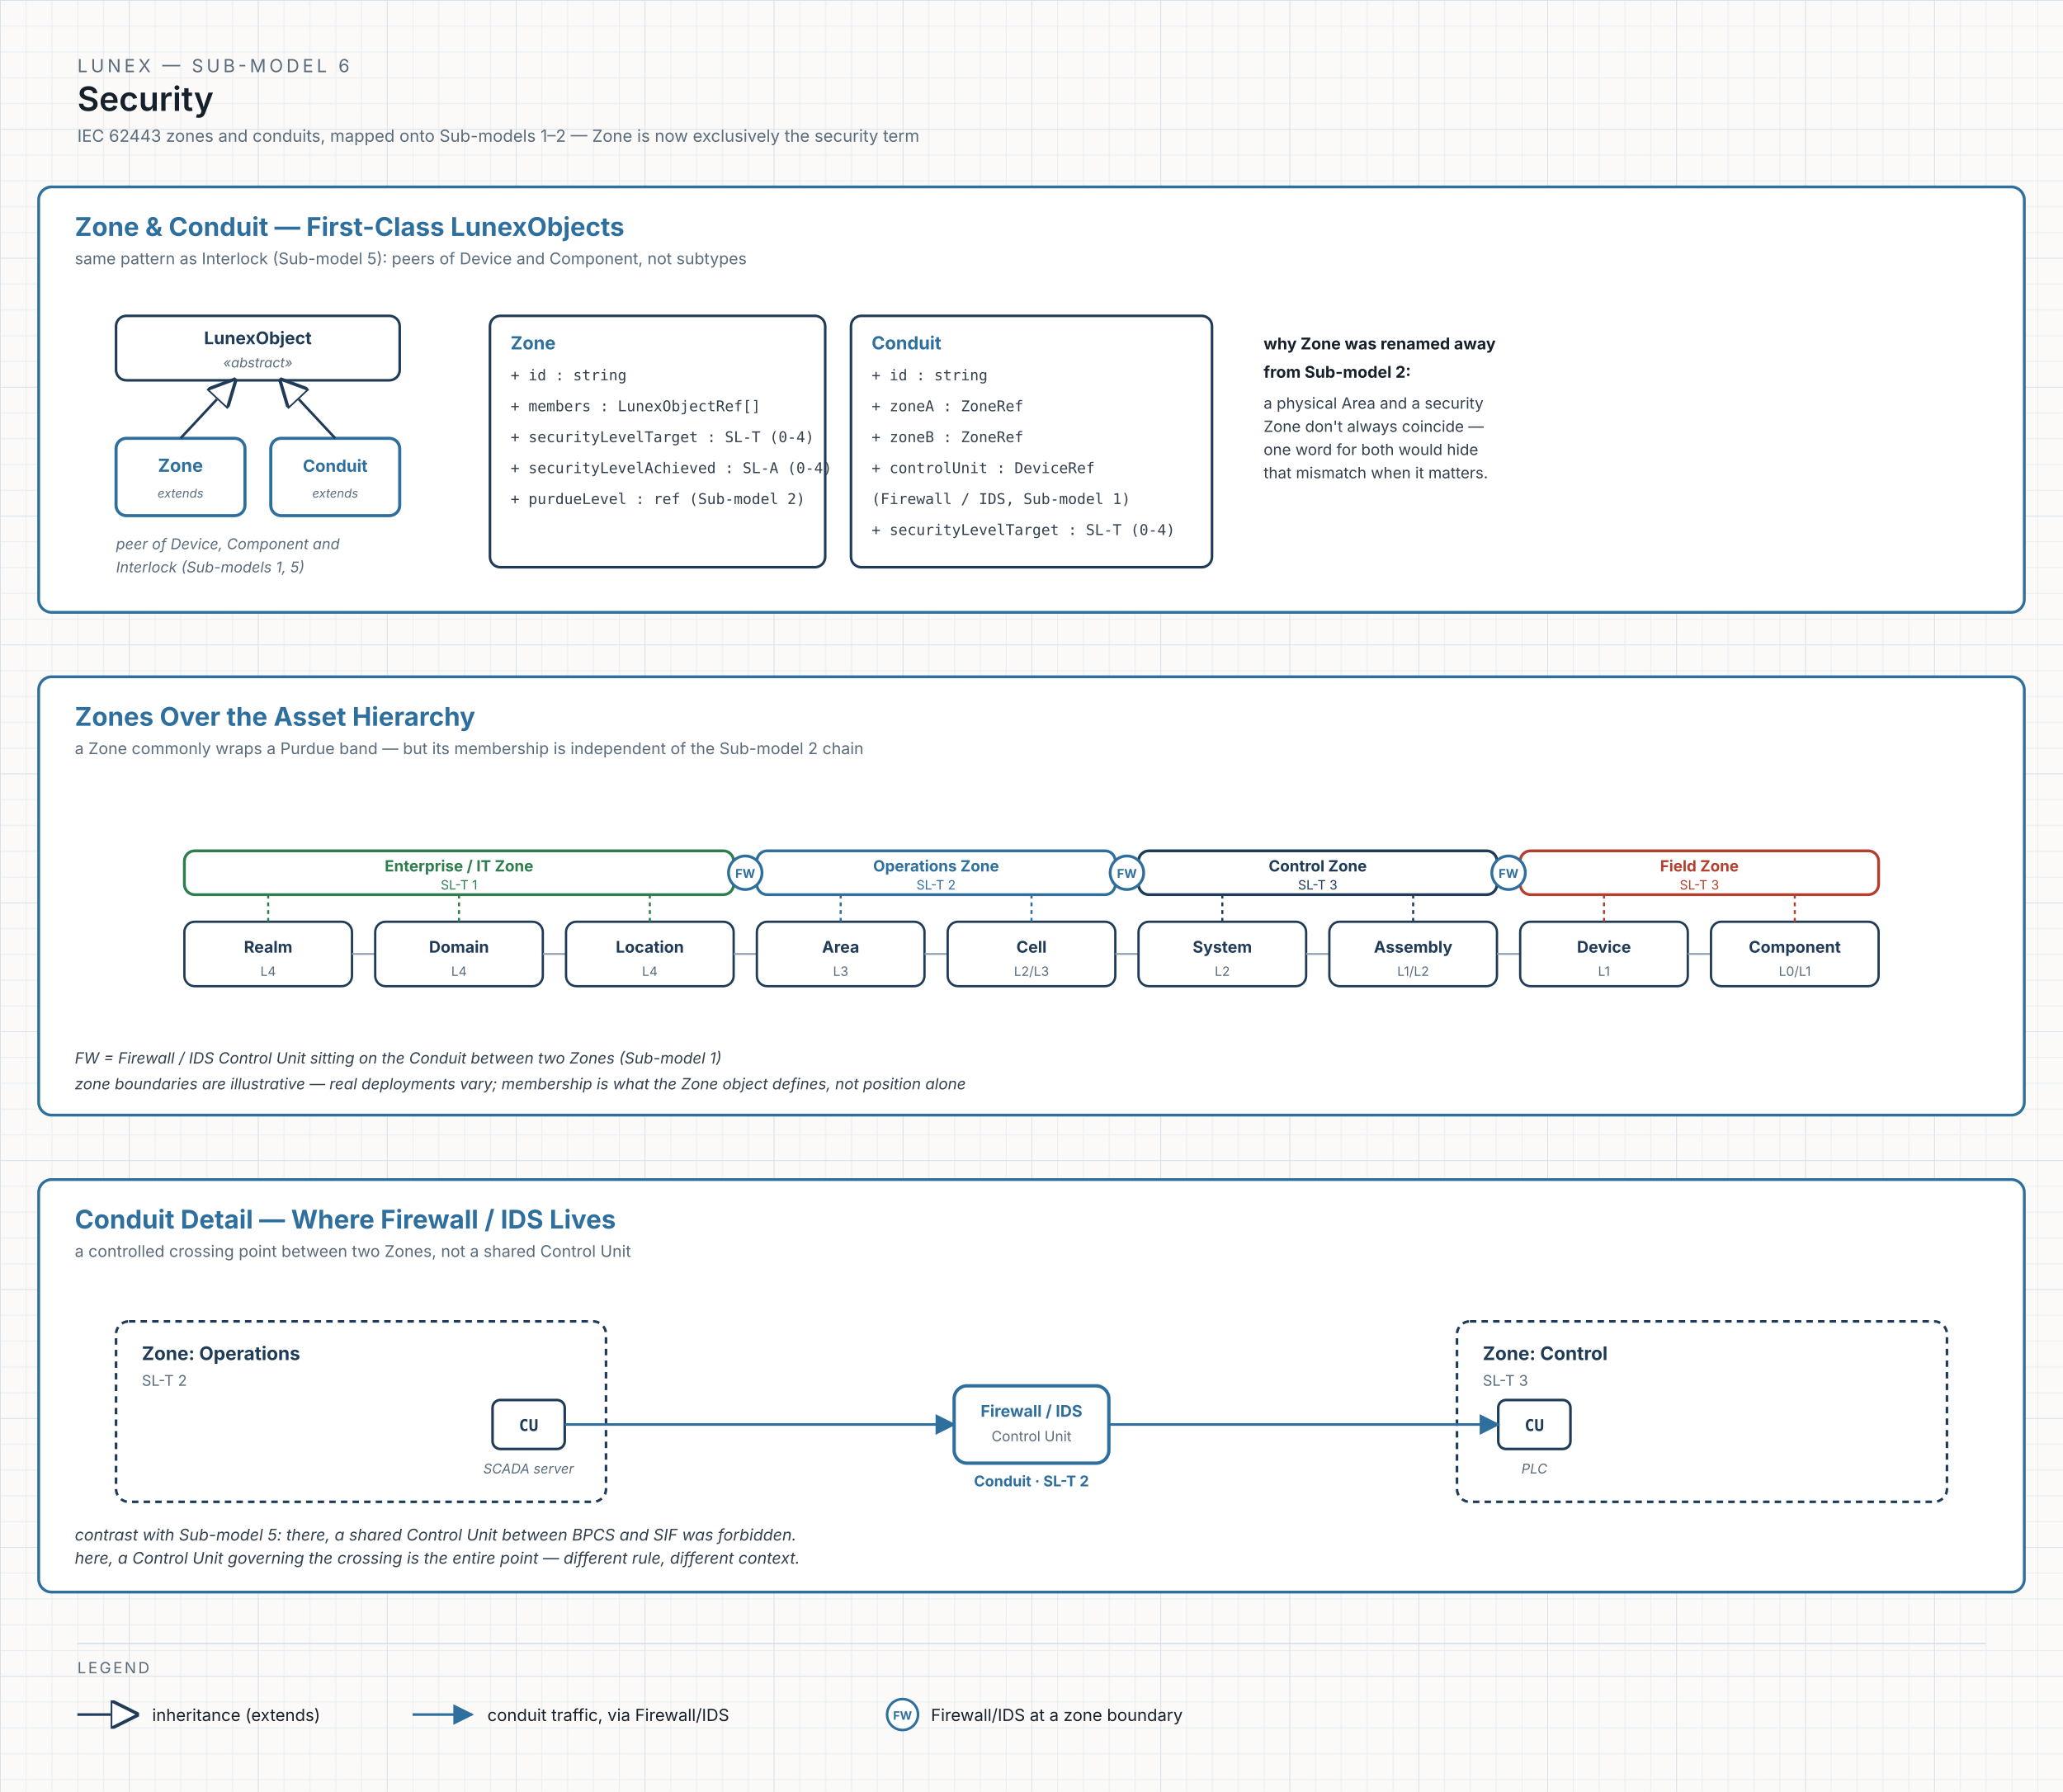
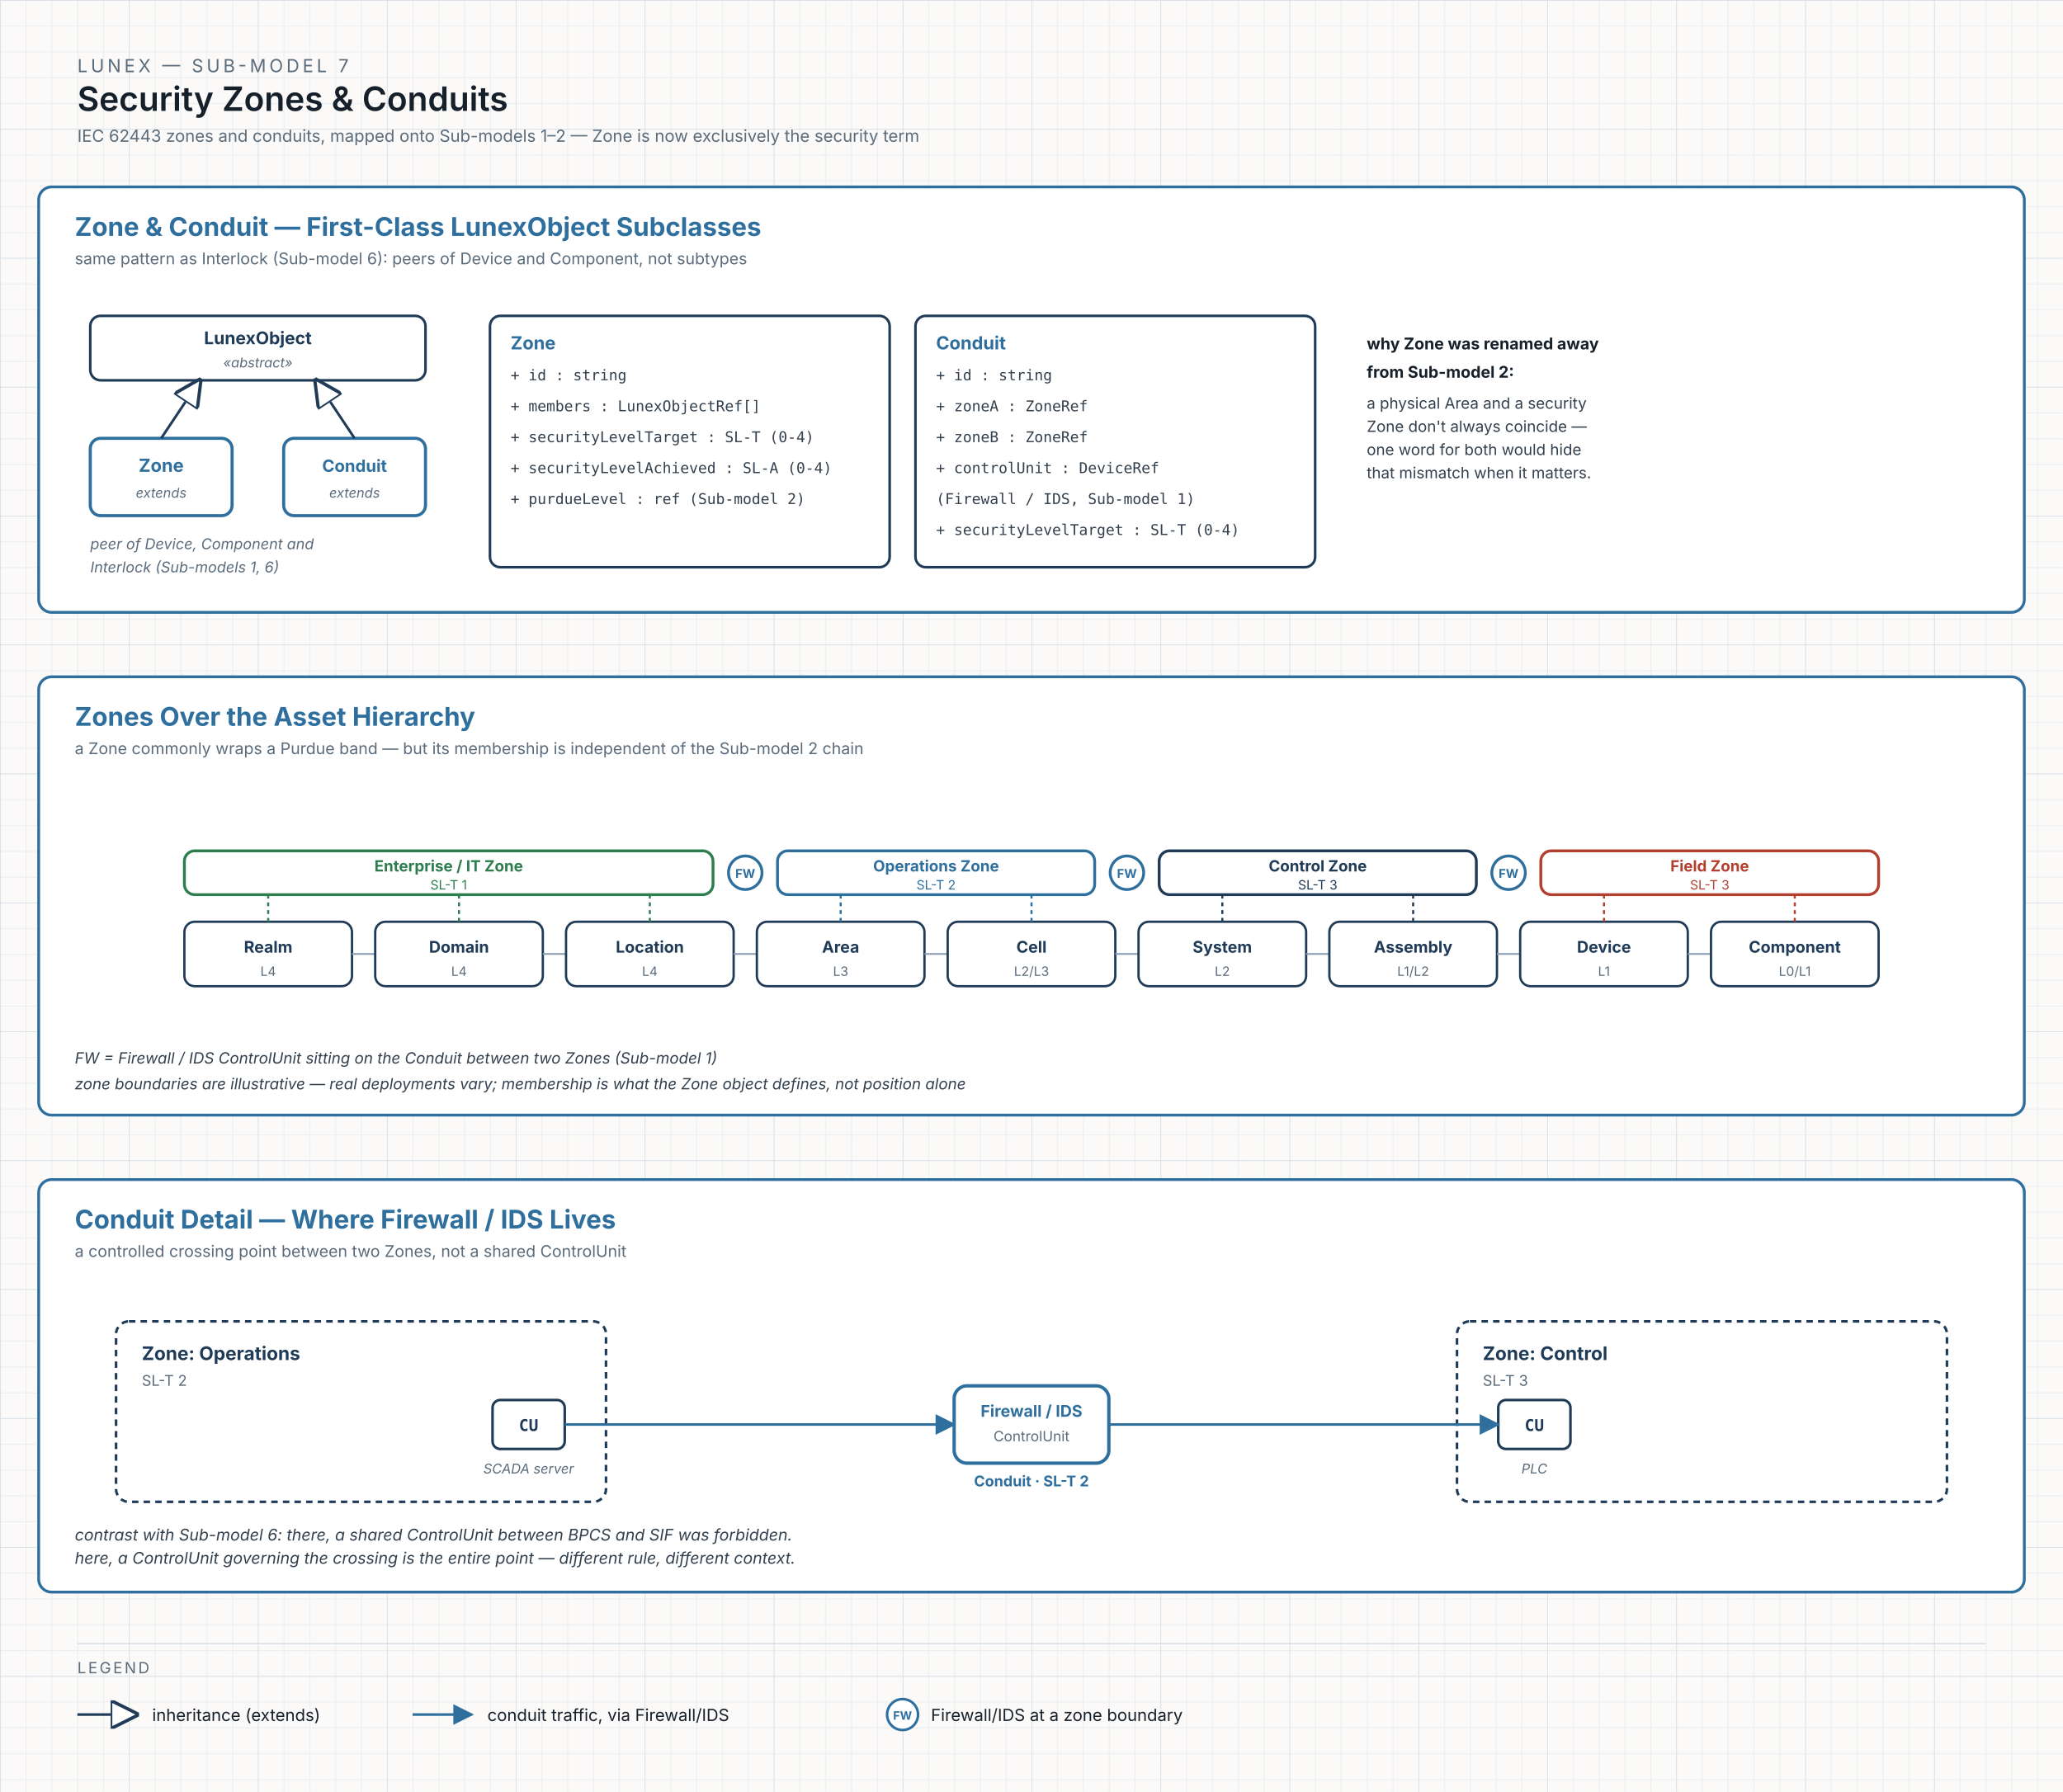
<svg xmlns="http://www.w3.org/2000/svg" viewBox="0 0 1600 1390" width="1600" height="1390" font-family="Inter, Segoe UI, Helvetica Neue, Arial, sans-serif">
  <defs>
    <pattern id="grid" width="20" height="20" patternUnits="userSpaceOnUse">
      <path d="M20 0H0V20" fill="none" stroke="#E6EBF0" stroke-width="1" />
    </pattern>
    <pattern id="grid5" width="100" height="100" patternUnits="userSpaceOnUse">
      <rect width="100" height="100" fill="url(#grid)" />
      <path d="M100 0H0V100" fill="none" stroke="#D6DEE7" stroke-width="1" />
    </pattern>
    <marker id="tri-navy" viewBox="0 0 10 10" refX="9" refY="5" markerWidth="8" markerHeight="8" orient="auto-start-reverse">
      <path d="M0 0 L10 5 L0 10 Z" fill="#1F3B57" />
    </marker>
    <marker id="tri-hollow" viewBox="0 0 12 12" refX="11" refY="6" markerWidth="11" markerHeight="11" orient="auto-start-reverse">
      <path d="M0 0 L12 6 L0 12 Z" fill="#FFFFFF" stroke="#1F3B57" stroke-width="1.4" />
    </marker>
    <marker id="tri-blue" viewBox="0 0 10 10" refX="9" refY="5" markerWidth="8" markerHeight="8" orient="auto-start-reverse">
      <path d="M0 0 L10 5 L0 10 Z" fill="#2F6F9E" />
    </marker>
-     <marker id="diamond-navy" viewBox="0 0 14 10" refX="0.5" refY="5" markerWidth="15" markerHeight="11" orient="auto-start-reverse">
+     <marker id="diamond-navy" viewBox="0 0 14 10" refX="13.5" refY="5" markerWidth="15" markerHeight="11" orient="auto-start-reverse">
      <path d="M0 5 L7 0 L14 5 L7 10 Z" fill="#1F3B57" />
    </marker>
  </defs>
  <rect width="1600" height="1390" fill="#FBFAF8" />
  <rect width="1600" height="1390" fill="url(#grid5)" />
-   <text x="60" y="56" font-size="14" font-weight="400" fill="#5A6B7B" text-anchor="start" letter-spacing="2.5">LUNEX — SUB-MODEL 6</text>
-   <text x="60" y="86" font-size="26" font-weight="600" fill="#16202B" text-anchor="start">Security</text>
+   <text x="60" y="56" font-size="14" font-weight="400" fill="#5A6B7B" text-anchor="start" letter-spacing="2.5">LUNEX — SUB-MODEL 7</text>
+   <text x="60" y="86" font-size="26" font-weight="600" fill="#16202B" text-anchor="start">Security Zones &amp; Conduits</text>
  <text x="60" y="110" font-size="13" font-weight="400" fill="#5A6B7B" text-anchor="start">IEC 62443 zones and conduits, mapped onto Sub-models 1–2 — Zone is now exclusively the security term</text>
  <rect x="30" y="145" width="1540" height="330" rx="10" fill="#FFFFFF" stroke="#2F6F9E" stroke-width="2.2" />
-   <text x="58" y="183" font-size="20" font-weight="700" fill="#2F6F9E" text-anchor="start">Zone &amp; Conduit — First-Class LunexObjects</text>
-   <text x="58" y="205" font-size="12.5" font-weight="400" fill="#5A6B7B" text-anchor="start">same pattern as Interlock (Sub-model 5): peers of Device and Component, not subtypes</text>
-   <rect x="90" y="245" width="220" height="50" rx="8" fill="#FFFFFF" stroke="#1F3B57" stroke-width="2" />
+   <text x="58" y="183" font-size="20" font-weight="700" fill="#2F6F9E" text-anchor="start">Zone &amp; Conduit — First-Class LunexObject Subclasses</text>
+   <text x="58" y="205" font-size="12.5" font-weight="400" fill="#5A6B7B" text-anchor="start">same pattern as Interlock (Sub-model 6): peers of Device and Component, not subtypes</text>
+   <rect x="70" y="245" width="260" height="50" rx="8" fill="#FFFFFF" stroke="#1F3B57" stroke-width="2" />
  <text x="200.0" y="267" font-size="13.5" font-weight="700" fill="#1F3B57" text-anchor="middle">LunexObject</text>
  <text x="200.0" y="285" font-size="10.5" font-weight="400" fill="#5A6B7B" text-anchor="middle" font-style="italic">«abstract»</text>
-   <rect x="90" y="340" width="100" height="60" rx="8" fill="#FFFFFF" stroke="#2F6F9E" stroke-width="2.4" />
-   <text x="140.0" y="366" font-size="14" font-weight="700" fill="#2F6F9E" text-anchor="middle">Zone</text>
-   <text x="140.0" y="386" font-size="9.5" font-weight="400" fill="#5A6B7B" text-anchor="middle" font-style="italic">extends</text>
-   <rect x="210" y="340" width="100" height="60" rx="8" fill="#FFFFFF" stroke="#2F6F9E" stroke-width="2.4" />
-   <text x="260.0" y="366" font-size="13" font-weight="700" fill="#2F6F9E" text-anchor="middle">Conduit</text>
-   <text x="260.0" y="386" font-size="9.5" font-weight="400" fill="#5A6B7B" text-anchor="middle" font-style="italic">extends</text>
-   <path d="M 140.0 340 L 182.0 295" fill="none" stroke="#1F3B57" stroke-width="2" marker-end="url(#tri-hollow)" />
-   <path d="M 260.0 340 L 218.0 295" fill="none" stroke="#1F3B57" stroke-width="2" marker-end="url(#tri-hollow)" />
-   <text x="90" y="426" font-size="11.5" font-weight="400" fill="#5A6B7B" text-anchor="start" font-style="italic">peer of Device, Component and</text>
-   <text x="90" y="444" font-size="11.5" font-weight="400" fill="#5A6B7B" text-anchor="start" font-style="italic">Interlock (Sub-models 1, 5)</text>
-   <rect x="380" y="245" width="260" height="195" rx="8" fill="#FFFFFF" stroke="#1F3B57" stroke-width="2" />
+   <rect x="70" y="340" width="110" height="60" rx="8" fill="#FFFFFF" stroke="#2F6F9E" stroke-width="2.4" />
+   <text x="125.0" y="366" font-size="14" font-weight="700" fill="#2F6F9E" text-anchor="middle">Zone</text>
+   <text x="125.0" y="386" font-size="10.5" font-weight="400" fill="#5A6B7B" text-anchor="middle" font-style="italic">extends</text>
+   <rect x="220" y="340" width="110" height="60" rx="8" fill="#FFFFFF" stroke="#2F6F9E" stroke-width="2.4" />
+   <text x="275.0" y="366" font-size="13" font-weight="700" fill="#2F6F9E" text-anchor="middle">Conduit</text>
+   <text x="275.0" y="386" font-size="10.5" font-weight="400" fill="#5A6B7B" text-anchor="middle" font-style="italic">extends</text>
+   <path d="M 125.0 340 L 155.0 295" fill="none" stroke="#1F3B57" stroke-width="2" marker-end="url(#tri-hollow)" />
+   <path d="M 275.0 340 L 245.0 295" fill="none" stroke="#1F3B57" stroke-width="2" marker-end="url(#tri-hollow)" />
+   <text x="70" y="426" font-size="11.5" font-weight="400" fill="#5A6B7B" text-anchor="start" font-style="italic">peer of Device, Component and</text>
+   <text x="70" y="444" font-size="11.5" font-weight="400" fill="#5A6B7B" text-anchor="start" font-style="italic">Interlock (Sub-models 1, 6)</text>
+   <rect x="380" y="245" width="310" height="195" rx="8" fill="#FFFFFF" stroke="#1F3B57" stroke-width="2" />
  <text x="396" y="271" font-size="14" font-weight="700" fill="#2F6F9E" text-anchor="start">Zone</text>
  <text x="396" y="295" font-size="11.5" font-weight="400" fill="#33404D" text-anchor="start" font-family="Consolas, Menlo, monospace">+ id : string</text>
  <text x="396" y="319" font-size="11.5" font-weight="400" fill="#33404D" text-anchor="start" font-family="Consolas, Menlo, monospace">+ members : LunexObjectRef[]</text>
  <text x="396" y="343" font-size="11.5" font-weight="400" fill="#33404D" text-anchor="start" font-family="Consolas, Menlo, monospace">+ securityLevelTarget : SL-T (0-4)</text>
  <text x="396" y="367" font-size="11.5" font-weight="400" fill="#33404D" text-anchor="start" font-family="Consolas, Menlo, monospace">+ securityLevelAchieved : SL-A (0-4)</text>
  <text x="396" y="391" font-size="11.5" font-weight="400" fill="#33404D" text-anchor="start" font-family="Consolas, Menlo, monospace">+ purdueLevel : ref (Sub-model 2)</text>
-   <rect x="660" y="245" width="280" height="195" rx="8" fill="#FFFFFF" stroke="#1F3B57" stroke-width="2" />
-   <text x="676" y="271" font-size="14" font-weight="700" fill="#2F6F9E" text-anchor="start">Conduit</text>
-   <text x="676" y="295" font-size="11.5" font-weight="400" fill="#33404D" text-anchor="start" font-family="Consolas, Menlo, monospace">+ id : string</text>
-   <text x="676" y="319" font-size="11.5" font-weight="400" fill="#33404D" text-anchor="start" font-family="Consolas, Menlo, monospace">+ zoneA : ZoneRef</text>
-   <text x="676" y="343" font-size="11.5" font-weight="400" fill="#33404D" text-anchor="start" font-family="Consolas, Menlo, monospace">+ zoneB : ZoneRef</text>
-   <text x="676" y="367" font-size="11.5" font-weight="400" fill="#33404D" text-anchor="start" font-family="Consolas, Menlo, monospace">+ controlUnit : DeviceRef</text>
-   <text x="676" y="391" font-size="11.5" font-weight="400" fill="#33404D" text-anchor="start" font-family="Consolas, Menlo, monospace">  (Firewall / IDS, Sub-model 1)</text>
-   <text x="676" y="415" font-size="11.5" font-weight="400" fill="#33404D" text-anchor="start" font-family="Consolas, Menlo, monospace">+ securityLevelTarget : SL-T (0-4)</text>
-   <text x="980" y="271" font-size="12.5" font-weight="700" fill="#16202B" text-anchor="start">why Zone was renamed away</text>
-   <text x="980" y="293" font-size="12.5" font-weight="700" fill="#16202B" text-anchor="start">from Sub-model 2:</text>
-   <text x="980" y="317" font-size="12" font-weight="400" fill="#33404D" text-anchor="start">a physical Area and a security</text>
-   <text x="980" y="335" font-size="12" font-weight="400" fill="#33404D" text-anchor="start">Zone don't always coincide —</text>
-   <text x="980" y="353" font-size="12" font-weight="400" fill="#33404D" text-anchor="start">one word for both would hide</text>
-   <text x="980" y="371" font-size="12" font-weight="400" fill="#33404D" text-anchor="start">that mismatch when it matters.</text>
+   <rect x="710" y="245" width="310" height="195" rx="8" fill="#FFFFFF" stroke="#1F3B57" stroke-width="2" />
+   <text x="726" y="271" font-size="14" font-weight="700" fill="#2F6F9E" text-anchor="start">Conduit</text>
+   <text x="726" y="295" font-size="11.5" font-weight="400" fill="#33404D" text-anchor="start" font-family="Consolas, Menlo, monospace">+ id : string</text>
+   <text x="726" y="319" font-size="11.5" font-weight="400" fill="#33404D" text-anchor="start" font-family="Consolas, Menlo, monospace">+ zoneA : ZoneRef</text>
+   <text x="726" y="343" font-size="11.5" font-weight="400" fill="#33404D" text-anchor="start" font-family="Consolas, Menlo, monospace">+ zoneB : ZoneRef</text>
+   <text x="726" y="367" font-size="11.5" font-weight="400" fill="#33404D" text-anchor="start" font-family="Consolas, Menlo, monospace">+ controlUnit : DeviceRef</text>
+   <text x="726" y="391" font-size="11.5" font-weight="400" fill="#33404D" text-anchor="start" font-family="Consolas, Menlo, monospace">  (Firewall / IDS, Sub-model 1)</text>
+   <text x="726" y="415" font-size="11.5" font-weight="400" fill="#33404D" text-anchor="start" font-family="Consolas, Menlo, monospace">+ securityLevelTarget : SL-T (0-4)</text>
+   <text x="1060" y="271" font-size="12.5" font-weight="700" fill="#16202B" text-anchor="start">why Zone was renamed away</text>
+   <text x="1060" y="293" font-size="12.5" font-weight="700" fill="#16202B" text-anchor="start">from Sub-model 2:</text>
+   <text x="1060" y="317" font-size="12" font-weight="400" fill="#33404D" text-anchor="start">a physical Area and a security</text>
+   <text x="1060" y="335" font-size="12" font-weight="400" fill="#33404D" text-anchor="start">Zone don't always coincide —</text>
+   <text x="1060" y="353" font-size="12" font-weight="400" fill="#33404D" text-anchor="start">one word for both would hide</text>
+   <text x="1060" y="371" font-size="12" font-weight="400" fill="#33404D" text-anchor="start">that mismatch when it matters.</text>
  <rect x="30" y="525" width="1540" height="340" rx="10" fill="#FFFFFF" stroke="#2F6F9E" stroke-width="2.2" />
  <text x="58" y="563" font-size="20" font-weight="700" fill="#2F6F9E" text-anchor="start">Zones Over the Asset Hierarchy</text>
  <text x="58" y="585" font-size="12.5" font-weight="400" fill="#5A6B7B" text-anchor="start">a Zone commonly wraps a Purdue band — but its membership is independent of the Sub-model 2 chain</text>
  <rect x="143.0" y="715" width="130" height="50" rx="8" fill="#FFFFFF" stroke="#1F3B57" stroke-width="1.8" />
  <text x="208.0" y="739" font-size="12.5" font-weight="700" fill="#1F3B57" text-anchor="middle">Realm</text>
  <text x="208.0" y="757" font-size="10" font-weight="400" fill="#5A6B7B" text-anchor="middle">L4</text>
  <line x1="273.0" y1="740" x2="291.0" y2="740" stroke="#8FA0B3" stroke-width="1.4" />
  <rect x="291.0" y="715" width="130" height="50" rx="8" fill="#FFFFFF" stroke="#1F3B57" stroke-width="1.8" />
  <text x="356.0" y="739" font-size="12.5" font-weight="700" fill="#1F3B57" text-anchor="middle">Domain</text>
  <text x="356.0" y="757" font-size="10" font-weight="400" fill="#5A6B7B" text-anchor="middle">L4</text>
  <line x1="421.0" y1="740" x2="439.0" y2="740" stroke="#8FA0B3" stroke-width="1.4" />
  <rect x="439.0" y="715" width="130" height="50" rx="8" fill="#FFFFFF" stroke="#1F3B57" stroke-width="1.8" />
  <text x="504.0" y="739" font-size="12.5" font-weight="700" fill="#1F3B57" text-anchor="middle">Location</text>
  <text x="504.0" y="757" font-size="10" font-weight="400" fill="#5A6B7B" text-anchor="middle">L4</text>
  <line x1="569.0" y1="740" x2="587.0" y2="740" stroke="#8FA0B3" stroke-width="1.4" />
  <rect x="587.0" y="715" width="130" height="50" rx="8" fill="#FFFFFF" stroke="#1F3B57" stroke-width="1.8" />
  <text x="652.0" y="739" font-size="12.5" font-weight="700" fill="#1F3B57" text-anchor="middle">Area</text>
  <text x="652.0" y="757" font-size="10" font-weight="400" fill="#5A6B7B" text-anchor="middle">L3</text>
  <line x1="717.0" y1="740" x2="735.0" y2="740" stroke="#8FA0B3" stroke-width="1.4" />
  <rect x="735.0" y="715" width="130" height="50" rx="8" fill="#FFFFFF" stroke="#1F3B57" stroke-width="1.8" />
  <text x="800.0" y="739" font-size="12.5" font-weight="700" fill="#1F3B57" text-anchor="middle">Cell</text>
  <text x="800.0" y="757" font-size="10" font-weight="400" fill="#5A6B7B" text-anchor="middle">L2/L3</text>
  <line x1="865.0" y1="740" x2="883.0" y2="740" stroke="#8FA0B3" stroke-width="1.4" />
  <rect x="883.0" y="715" width="130" height="50" rx="8" fill="#FFFFFF" stroke="#1F3B57" stroke-width="1.8" />
  <text x="948.0" y="739" font-size="12.5" font-weight="700" fill="#1F3B57" text-anchor="middle">System</text>
  <text x="948.0" y="757" font-size="10" font-weight="400" fill="#5A6B7B" text-anchor="middle">L2</text>
  <line x1="1013.0" y1="740" x2="1031.0" y2="740" stroke="#8FA0B3" stroke-width="1.4" />
  <rect x="1031.0" y="715" width="130" height="50" rx="8" fill="#FFFFFF" stroke="#1F3B57" stroke-width="1.8" />
  <text x="1096.0" y="739" font-size="12.5" font-weight="700" fill="#1F3B57" text-anchor="middle">Assembly</text>
  <text x="1096.0" y="757" font-size="10" font-weight="400" fill="#5A6B7B" text-anchor="middle">L1/L2</text>
  <line x1="1161.0" y1="740" x2="1179.0" y2="740" stroke="#8FA0B3" stroke-width="1.4" />
  <rect x="1179.0" y="715" width="130" height="50" rx="8" fill="#FFFFFF" stroke="#1F3B57" stroke-width="1.8" />
  <text x="1244.0" y="739" font-size="12.5" font-weight="700" fill="#1F3B57" text-anchor="middle">Device</text>
  <text x="1244.0" y="757" font-size="10" font-weight="400" fill="#5A6B7B" text-anchor="middle">L1</text>
  <line x1="1309.0" y1="740" x2="1327.0" y2="740" stroke="#8FA0B3" stroke-width="1.4" />
  <rect x="1327.0" y="715" width="130" height="50" rx="8" fill="#FFFFFF" stroke="#1F3B57" stroke-width="1.8" />
  <text x="1392.0" y="739" font-size="12.5" font-weight="700" fill="#1F3B57" text-anchor="middle">Component</text>
  <text x="1392.0" y="757" font-size="10" font-weight="400" fill="#5A6B7B" text-anchor="middle">L0/L1</text>
-   <rect x="143.0" y="660" width="426.0" height="34" rx="8" fill="#FFFFFF" stroke="#2E7D4F" stroke-width="2.2" />
-   <text x="356.0" y="676" font-size="12" font-weight="700" fill="#2E7D4F" text-anchor="middle">Enterprise / IT Zone</text>
-   <text x="356.0" y="690" font-size="10" font-weight="400" fill="#2E7D4F" text-anchor="middle">SL-T 1</text>
+   <rect x="143.0" y="660" width="410.0" height="34" rx="8" fill="#FFFFFF" stroke="#2E7D4F" stroke-width="2.2" />
+   <text x="348.0" y="676" font-size="12" font-weight="700" fill="#2E7D4F" text-anchor="middle">Enterprise / IT Zone</text>
+   <text x="348.0" y="690" font-size="10" font-weight="400" fill="#2E7D4F" text-anchor="middle">SL-T 1</text>
  <line x1="208.0" y1="694" x2="208.0" y2="715" stroke="#2E7D4F" stroke-width="1.6" stroke-dasharray="3,3" />
  <line x1="356.0" y1="694" x2="356.0" y2="715" stroke="#2E7D4F" stroke-width="1.6" stroke-dasharray="3,3" />
  <line x1="504.0" y1="694" x2="504.0" y2="715" stroke="#2E7D4F" stroke-width="1.6" stroke-dasharray="3,3" />
-   <rect x="587.0" y="660" width="278.0" height="34" rx="8" fill="#FFFFFF" stroke="#2F6F9E" stroke-width="2.2" />
+   <rect x="603.0" y="660" width="246.0" height="34" rx="8" fill="#FFFFFF" stroke="#2F6F9E" stroke-width="2.2" />
  <text x="726.0" y="676" font-size="12" font-weight="700" fill="#2F6F9E" text-anchor="middle">Operations Zone</text>
  <text x="726.0" y="690" font-size="10" font-weight="400" fill="#2F6F9E" text-anchor="middle">SL-T 2</text>
  <line x1="652.0" y1="694" x2="652.0" y2="715" stroke="#2F6F9E" stroke-width="1.6" stroke-dasharray="3,3" />
  <line x1="800.0" y1="694" x2="800.0" y2="715" stroke="#2F6F9E" stroke-width="1.6" stroke-dasharray="3,3" />
-   <rect x="883.0" y="660" width="278.0" height="34" rx="8" fill="#FFFFFF" stroke="#1F3B57" stroke-width="2.2" />
+   <rect x="899.0" y="660" width="246.0" height="34" rx="8" fill="#FFFFFF" stroke="#1F3B57" stroke-width="2.2" />
  <text x="1022.0" y="676" font-size="12" font-weight="700" fill="#1F3B57" text-anchor="middle">Control Zone</text>
  <text x="1022.0" y="690" font-size="10" font-weight="400" fill="#1F3B57" text-anchor="middle">SL-T 3</text>
  <line x1="948.0" y1="694" x2="948.0" y2="715" stroke="#1F3B57" stroke-width="1.6" stroke-dasharray="3,3" />
  <line x1="1096.0" y1="694" x2="1096.0" y2="715" stroke="#1F3B57" stroke-width="1.6" stroke-dasharray="3,3" />
-   <rect x="1179.0" y="660" width="278.0" height="34" rx="8" fill="#FFFFFF" stroke="#B3402F" stroke-width="2.2" />
-   <text x="1318.0" y="676" font-size="12" font-weight="700" fill="#B3402F" text-anchor="middle">Field Zone</text>
-   <text x="1318.0" y="690" font-size="10" font-weight="400" fill="#B3402F" text-anchor="middle">SL-T 3</text>
+   <rect x="1195.0" y="660" width="262.0" height="34" rx="8" fill="#FFFFFF" stroke="#B3402F" stroke-width="2.2" />
+   <text x="1326.0" y="676" font-size="12" font-weight="700" fill="#B3402F" text-anchor="middle">Field Zone</text>
+   <text x="1326.0" y="690" font-size="10" font-weight="400" fill="#B3402F" text-anchor="middle">SL-T 3</text>
  <line x1="1244.0" y1="694" x2="1244.0" y2="715" stroke="#B3402F" stroke-width="1.6" stroke-dasharray="3,3" />
  <line x1="1392.0" y1="694" x2="1392.0" y2="715" stroke="#B3402F" stroke-width="1.6" stroke-dasharray="3,3" />
  <circle cx="578.0" cy="677" r="13" fill="#FFFFFF" stroke="#2F6F9E" stroke-width="2.2" />
  <text x="578.0" y="681" font-size="9.5" font-weight="700" fill="#2F6F9E" text-anchor="middle">FW</text>
  <circle cx="874.0" cy="677" r="13" fill="#FFFFFF" stroke="#2F6F9E" stroke-width="2.2" />
  <text x="874.0" y="681" font-size="9.5" font-weight="700" fill="#2F6F9E" text-anchor="middle">FW</text>
  <circle cx="1170.0" cy="677" r="13" fill="#FFFFFF" stroke="#2F6F9E" stroke-width="2.2" />
  <text x="1170.0" y="681" font-size="9.5" font-weight="700" fill="#2F6F9E" text-anchor="middle">FW</text>
-   <text x="58" y="825" font-size="12" font-weight="400" fill="#33404D" text-anchor="start" font-style="italic">FW = Firewall / IDS Control Unit sitting on the Conduit between two Zones (Sub-model 1)</text>
+   <text x="58" y="825" font-size="12" font-weight="400" fill="#33404D" text-anchor="start" font-style="italic">FW = Firewall / IDS ControlUnit sitting on the Conduit between two Zones (Sub-model 1)</text>
  <text x="58" y="845" font-size="12" font-weight="400" fill="#33404D" text-anchor="start" font-style="italic">zone boundaries are illustrative — real deployments vary; membership is what the Zone object defines, not position alone</text>
  <rect x="30" y="915" width="1540" height="320" rx="10" fill="#FFFFFF" stroke="#2F6F9E" stroke-width="2.2" />
  <text x="58" y="953" font-size="20" font-weight="700" fill="#2F6F9E" text-anchor="start">Conduit Detail — Where Firewall / IDS Lives</text>
-   <text x="58" y="975" font-size="12.5" font-weight="400" fill="#5A6B7B" text-anchor="start">a controlled crossing point between two Zones, not a shared Control Unit</text>
+   <text x="58" y="975" font-size="12.5" font-weight="400" fill="#5A6B7B" text-anchor="start">a controlled crossing point between two Zones, not a shared ControlUnit</text>
  <rect x="90" y="1025" width="380" height="140" rx="10" fill="#FFFFFF" stroke="#1F3B57" stroke-width="2" stroke-dasharray="5,4" />
  <text x="110" y="1055" font-size="14.5" font-weight="700" fill="#1F3B57" text-anchor="start">Zone: Operations</text>
  <text x="110" y="1075" font-size="11.5" font-weight="400" fill="#5A6B7B" text-anchor="start">SL-T 2</text>
  <rect x="382.0" y="1086.0" width="56" height="38" rx="6" fill="#FFFFFF" stroke="#1F3B57" stroke-width="2" />
  <text x="410" y="1110" font-size="12.5" font-weight="700" fill="#1F3B57" text-anchor="middle" font-family="Consolas, Menlo, monospace">CU</text>
  <text x="410" y="1143" font-size="10.5" font-weight="400" fill="#5A6B7B" text-anchor="middle" font-style="italic">SCADA server</text>
  <rect x="1130" y="1025" width="380" height="140" rx="10" fill="#FFFFFF" stroke="#1F3B57" stroke-width="2" stroke-dasharray="5,4" />
  <text x="1150" y="1055" font-size="14.5" font-weight="700" fill="#1F3B57" text-anchor="start">Zone: Control</text>
  <text x="1150" y="1075" font-size="11.5" font-weight="400" fill="#5A6B7B" text-anchor="start">SL-T 3</text>
  <rect x="1162.0" y="1086.0" width="56" height="38" rx="6" fill="#FFFFFF" stroke="#1F3B57" stroke-width="2" />
  <text x="1190" y="1110" font-size="12.5" font-weight="700" fill="#1F3B57" text-anchor="middle" font-family="Consolas, Menlo, monospace">CU</text>
  <text x="1190" y="1143" font-size="10.5" font-weight="400" fill="#5A6B7B" text-anchor="middle" font-style="italic">PLC</text>
  <line x1="438" y1="1105" x2="740.0" y2="1105" stroke="#2F6F9E" stroke-width="2" marker-end="url(#tri-blue)" />
  <line x1="860.0" y1="1105" x2="1162" y2="1105" stroke="#2F6F9E" stroke-width="2" marker-end="url(#tri-blue)" />
  <rect x="740.0" y="1075" width="120" height="60" rx="10" fill="#FFFFFF" stroke="#2F6F9E" stroke-width="2.6" />
  <text x="800.0" y="1099" font-size="12.5" font-weight="700" fill="#2F6F9E" text-anchor="middle">Firewall / IDS</text>
-   <text x="800.0" y="1118" font-size="11" font-weight="400" fill="#5A6B7B" text-anchor="middle">Control Unit</text>
+   <text x="800.0" y="1118" font-size="11" font-weight="400" fill="#5A6B7B" text-anchor="middle">ControlUnit</text>
  <text x="800.0" y="1153" font-size="11.5" font-weight="700" fill="#2F6F9E" text-anchor="middle">Conduit · SL-T 2</text>
-   <text x="58" y="1195" font-size="12.5" font-weight="400" fill="#33404D" text-anchor="start" font-style="italic">contrast with Sub-model 5: there, a shared Control Unit between BPCS and SIF was forbidden.</text>
-   <text x="58" y="1213" font-size="12.5" font-weight="400" fill="#33404D" text-anchor="start" font-style="italic">here, a Control Unit governing the crossing is the entire point — different rule, different context.</text>
+   <text x="58" y="1195" font-size="12.5" font-weight="400" fill="#33404D" text-anchor="start" font-style="italic">contrast with Sub-model 6: there, a shared ControlUnit between BPCS and SIF was forbidden.</text>
+   <text x="58" y="1213" font-size="12.5" font-weight="400" fill="#33404D" text-anchor="start" font-style="italic">here, a ControlUnit governing the crossing is the entire point — different rule, different context.</text>
  <line x1="60" y1="1275" x2="1540" y2="1275" stroke="#D6DEE7" stroke-width="1" />
  <text x="60" y="1298" font-size="12" font-weight="400" fill="#5A6B7B" text-anchor="start" letter-spacing="1.6">LEGEND</text>
  <line x1="60" y1="1330" x2="106" y2="1330" stroke="#1F3B57" stroke-width="2" marker-end="url(#tri-hollow)" />
  <text x="118" y="1335" font-size="13" font-weight="400" fill="#16202B" text-anchor="start">inheritance (extends)</text>
  <line x1="320" y1="1330" x2="366" y2="1330" stroke="#2F6F9E" stroke-width="2" marker-end="url(#tri-blue)" />
  <text x="378" y="1335" font-size="13" font-weight="400" fill="#16202B" text-anchor="start">conduit traffic, via Firewall/IDS</text>
  <circle cx="700" cy="1330" r="12" fill="#FFFFFF" stroke="#2F6F9E" stroke-width="2" />
  <text x="700" y="1334" font-size="9" font-weight="700" fill="#2F6F9E" text-anchor="middle">FW</text>
  <text x="722" y="1335" font-size="13" font-weight="400" fill="#16202B" text-anchor="start">Firewall/IDS at a zone boundary</text>
</svg>
